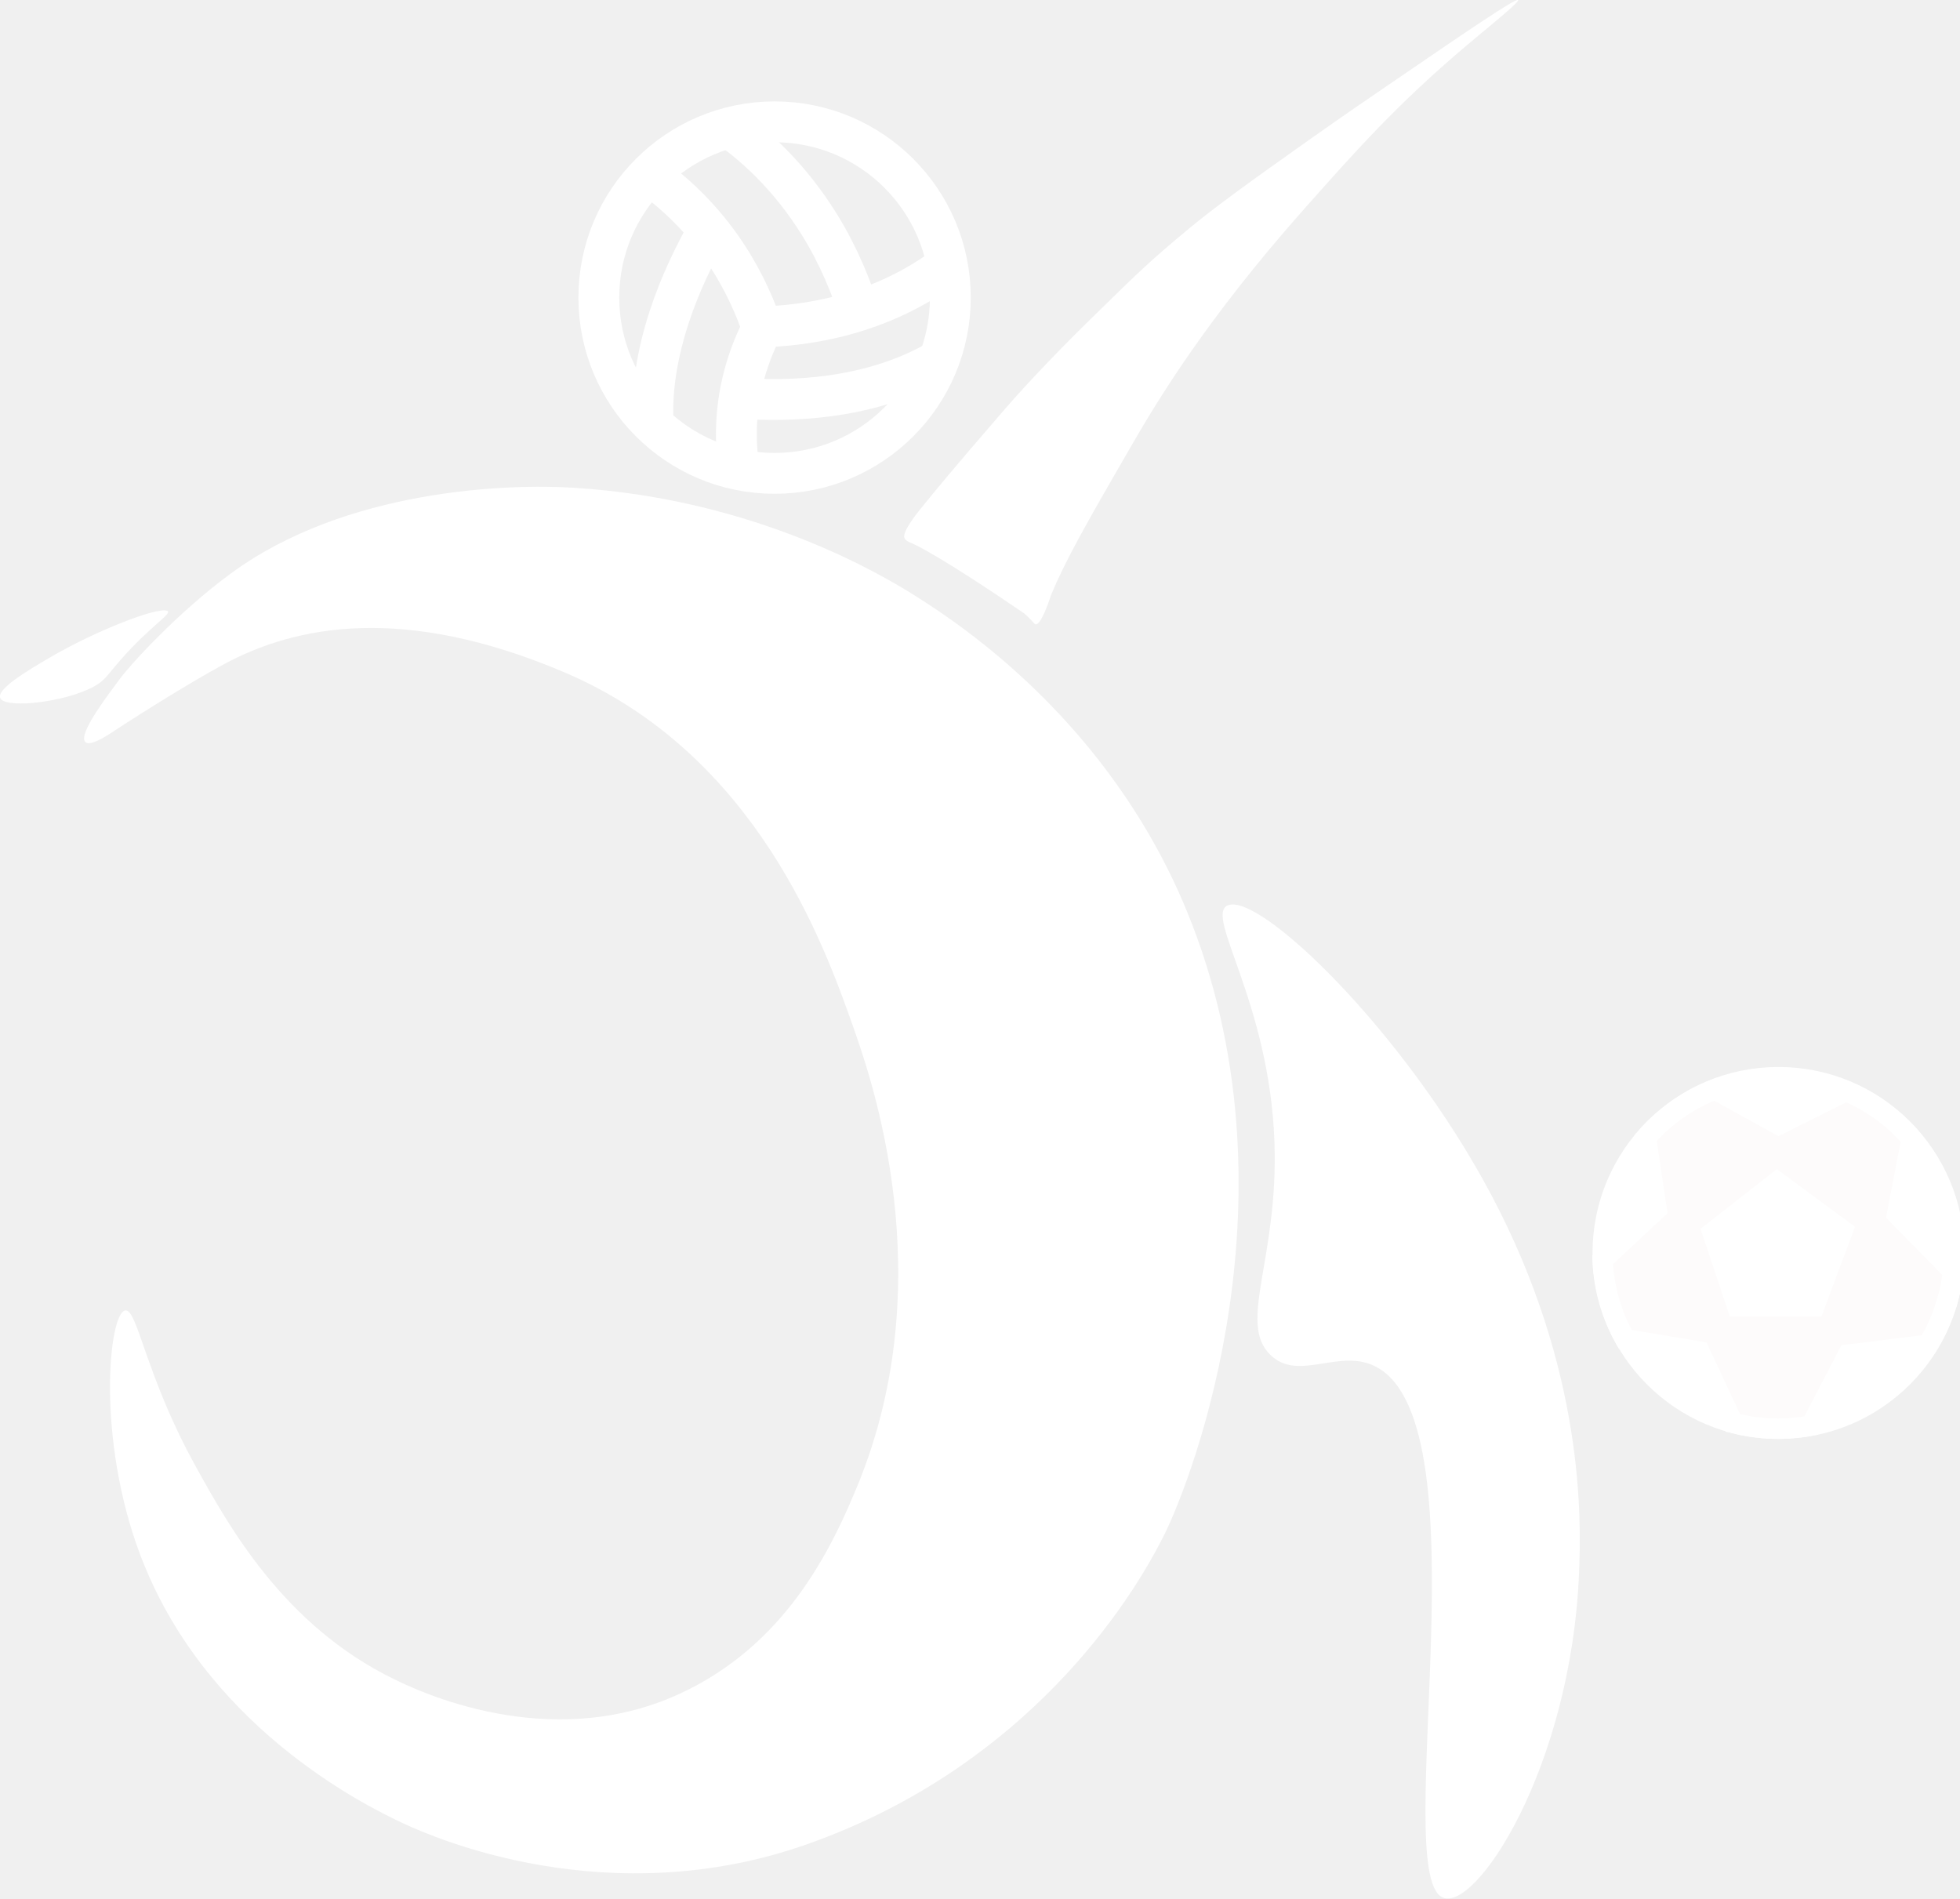
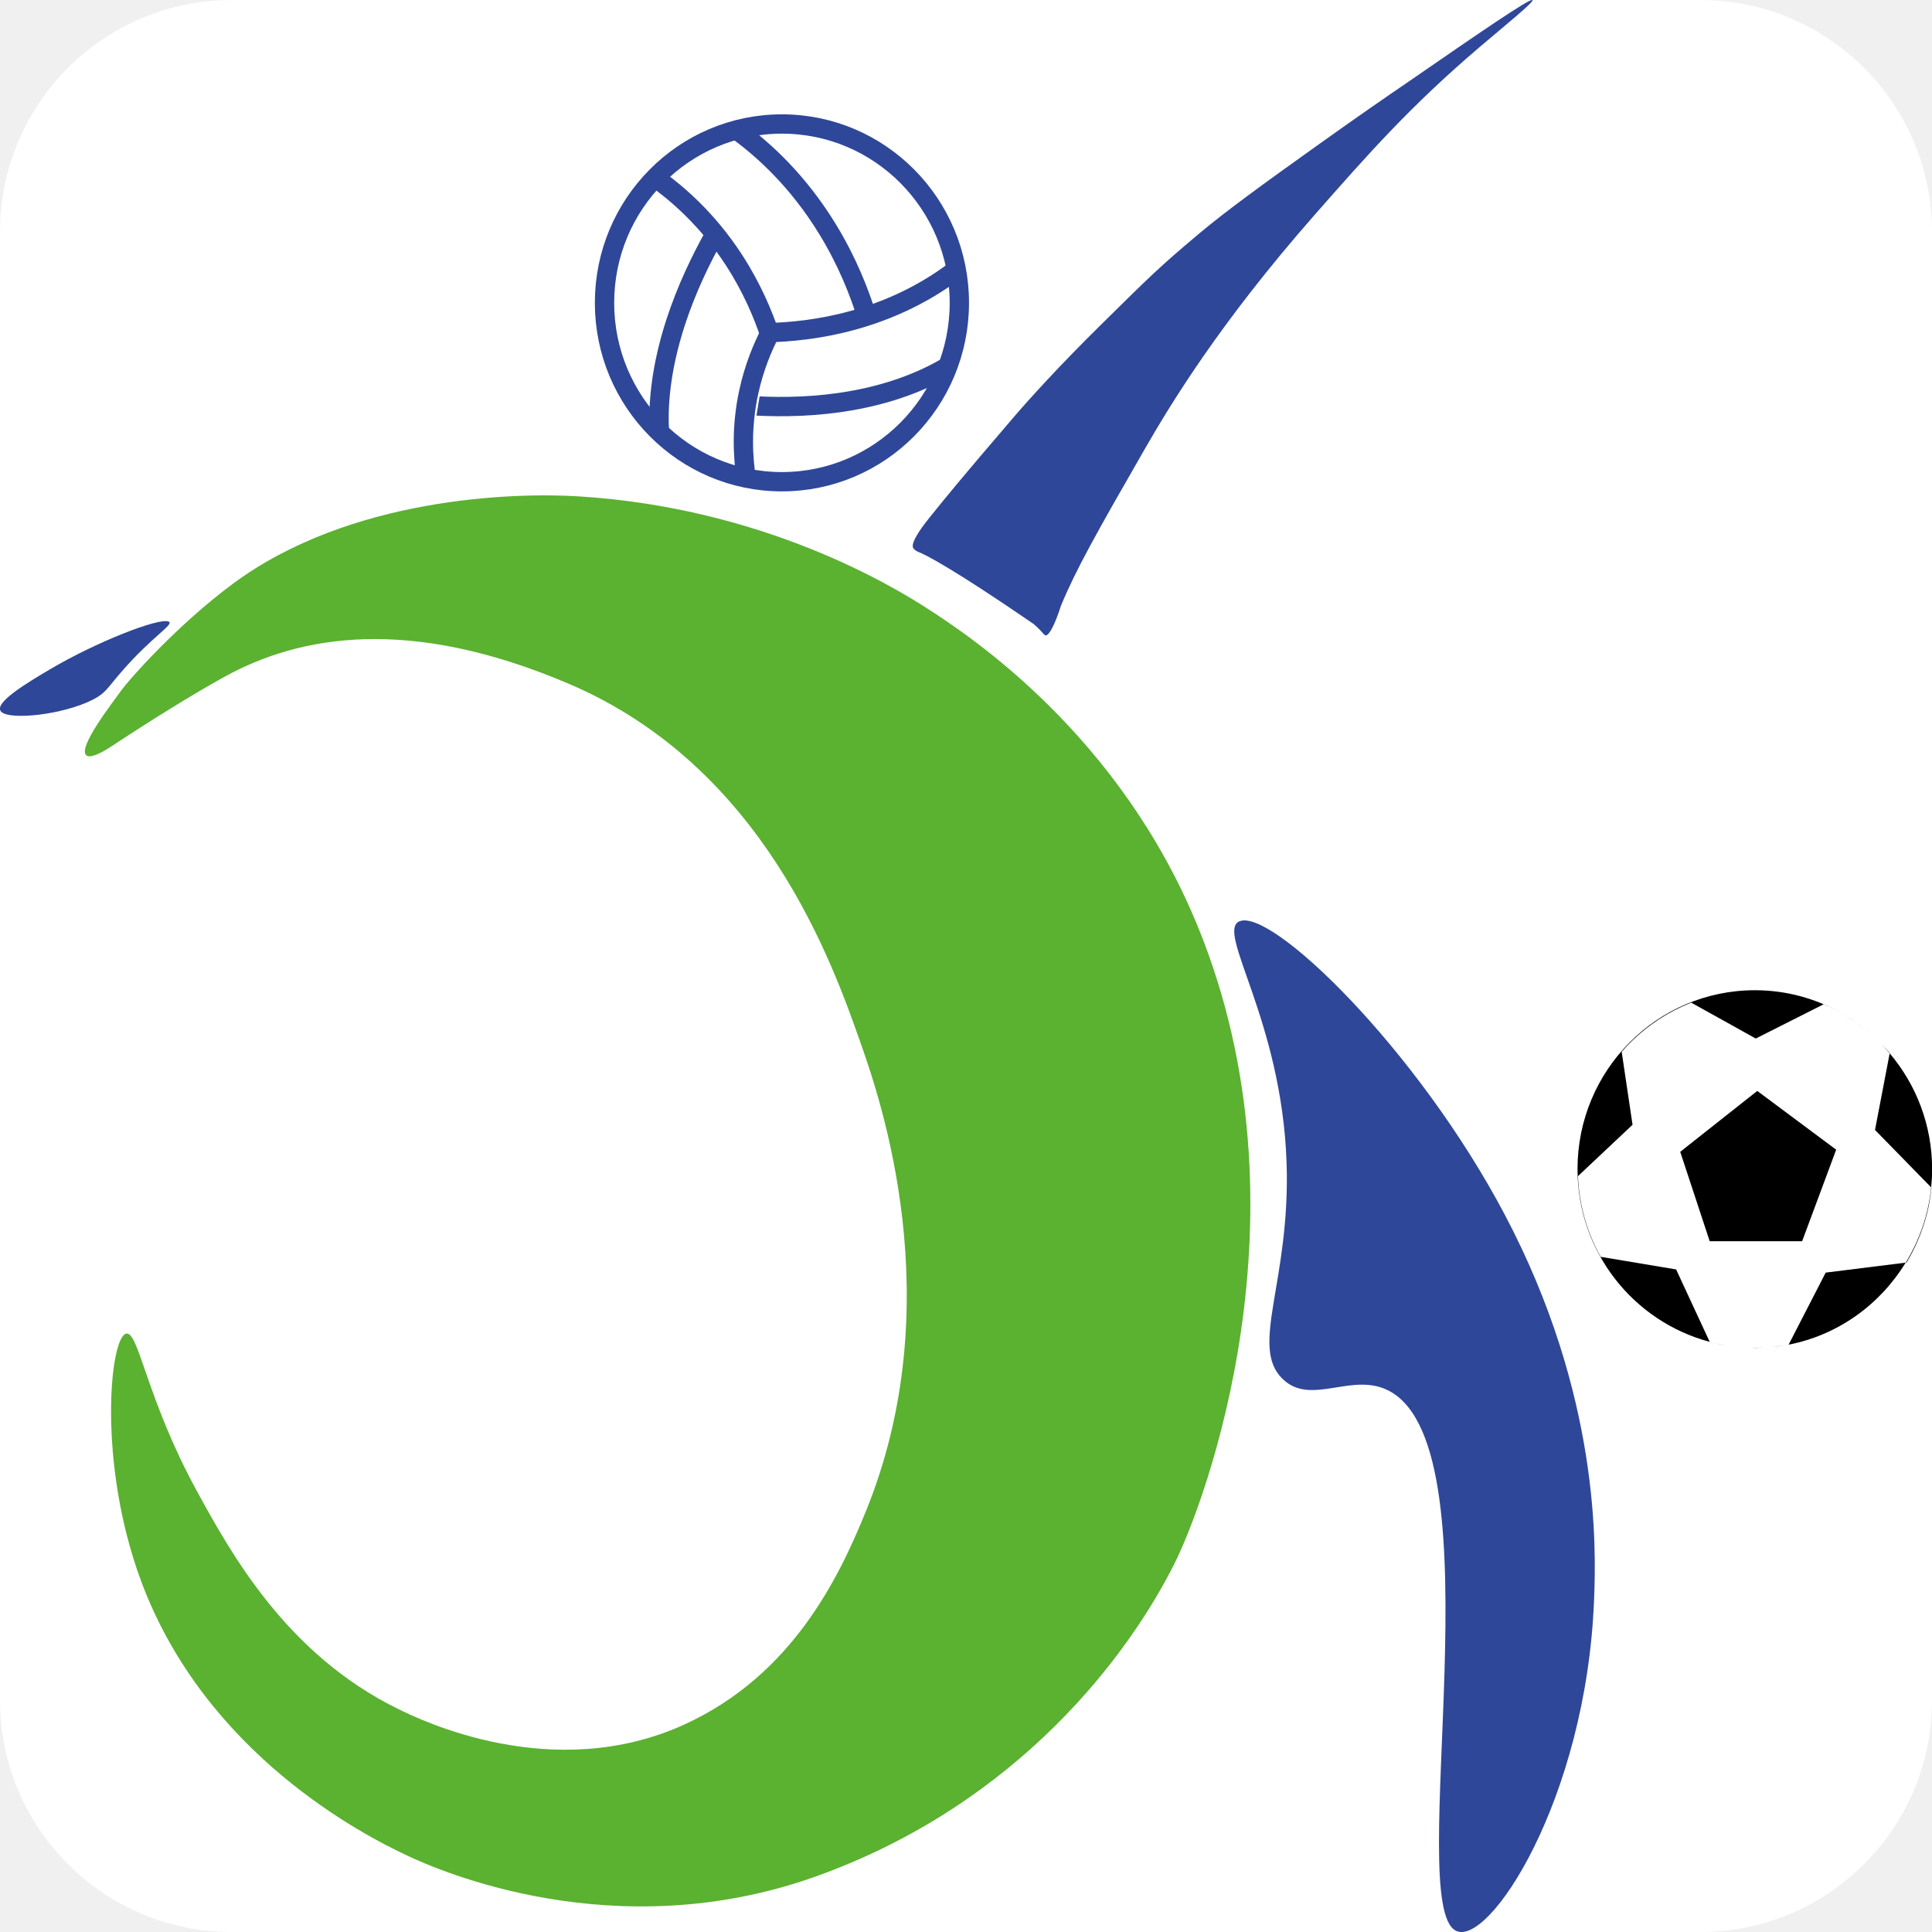
- <svg xmlns="http://www.w3.org/2000/svg" width="96" height="93" viewBox="0 0 96 93" fill="none">
-   <g clip-path="url(#clip0_362_166)">
-     <path d="M8.178 29.913C8.489 30.038 7.403 30.603 5.888 32.34C5.192 33.137 5.124 33.358 4.513 33.669C3.082 34.398 0.492 34.675 0.062 34.257C-0.362 33.85 1.357 32.837 2.432 32.209C4.666 30.897 7.697 29.721 8.178 29.913Z" fill="white" />
-     <path d="M37.939 23.183C42.693 23.183 46.547 19.329 46.547 14.575C46.547 9.821 42.693 5.967 37.939 5.967C33.184 5.967 29.331 9.821 29.331 14.575C29.331 19.329 33.184 23.183 37.939 23.183Z" stroke="white" stroke-width="2" stroke-miterlimit="10" />
-     <path d="M50.127 30.015C46.269 27.385 44.884 26.678 44.539 26.554C44.511 26.543 44.341 26.463 44.296 26.345C44.188 26.039 44.906 25.146 45.093 24.914C45.964 23.851 46.433 23.257 49.216 20.038C49.906 19.241 51.348 17.652 53.407 15.638C55.811 13.286 56.252 12.845 58.231 11.199C59.447 10.186 61.257 8.874 64.074 6.883C65.85 5.628 67.145 4.74 68.428 3.869C71.686 1.64 74.237 -0.101 74.356 0C74.446 0.085 72.964 1.273 71.805 2.251C68.4 5.13 66.364 7.432 63.791 10.333C59.153 15.57 56.761 19.507 55.505 21.673C53.175 25.694 52.197 27.425 51.473 29.155C51.473 29.155 51.088 30.411 50.783 30.569C50.681 30.62 50.647 30.496 50.336 30.196C50.251 30.117 50.178 30.055 50.127 30.009V30.015Z" fill="white" />
-     <path d="M37.367 16.158C37.028 15.14 36.485 13.85 35.608 12.51C34.308 10.525 32.82 9.28 31.791 8.551" stroke="white" stroke-width="2" stroke-miterlimit="10" />
-     <path d="M42.078 15.294C41.705 14.095 41.111 12.579 40.139 11.007C38.696 8.677 37.045 7.218 35.891 6.369" stroke="white" stroke-width="2" stroke-miterlimit="10" />
-     <path d="M37.169 16.011C38.312 15.989 39.788 15.853 41.394 15.412C43.77 14.761 45.421 13.721 46.422 12.957" stroke="white" stroke-width="2" stroke-miterlimit="10" />
-     <path d="M36.202 19.507C37.435 19.591 39.013 19.614 40.704 19.377C43.21 19.026 44.889 18.262 45.896 17.686" stroke="white" stroke-width="2" stroke-miterlimit="10" />
-     <path d="M34.636 11.363C34.025 12.455 33.318 13.88 32.786 15.498C32 17.89 31.926 19.677 31.994 20.791" stroke="white" stroke-width="2" stroke-miterlimit="10" />
-     <path d="M37.367 16.006C37 16.713 36.592 17.669 36.332 18.845C35.948 20.581 36.055 22.052 36.202 23.002" fill="white" />
-     <path d="M37.367 16.006C37 16.713 36.592 17.669 36.332 18.845C35.948 20.581 36.055 22.052 36.202 23.002" stroke="white" stroke-width="2" stroke-miterlimit="10" />
-     <path d="M4.18 36.337C3.778 35.953 5.463 33.815 5.848 33.278C6.295 32.655 8.636 30.048 11.3 28.091C16.95 23.94 24.902 23.685 28.109 23.889C37.113 24.449 43.379 28.255 44.957 29.262C47.078 30.614 54.334 35.37 58.141 44.645C63.779 58.395 58.418 72.398 56.998 75.22C54.826 79.535 49.482 86.792 39.584 90.304C29.8 93.777 21.215 89.976 19.806 89.326C17.617 88.313 9.994 84.428 6.866 76.142C4.711 70.43 5.328 64.316 6.131 64.18C6.73 64.079 7.121 67.342 9.547 71.748C11.187 74.717 13.879 79.603 19.314 82.245C20.378 82.765 26.825 85.898 33.233 82.98C38.431 80.61 40.687 75.956 41.999 72.76C46.145 62.693 42.689 52.841 41.779 50.262C40.376 46.303 37.05 36.914 27.617 32.916C19.829 29.613 14.518 30.591 10.904 32.565C9.349 33.413 7.217 34.731 5.441 35.896C4.728 36.365 4.321 36.479 4.18 36.343V36.337Z" fill="white" />
-     <path d="M60.126 44.341C58.995 44.867 62.179 49.075 62.422 55.93C62.626 61.681 60.595 64.792 62.23 66.364C63.627 67.71 65.651 65.963 67.456 66.97C72.733 69.911 68.129 91.578 70.623 92.912C72.212 93.766 76.957 86.618 77.342 77.014C77.444 74.486 77.636 67.162 73.021 58.48C68.745 50.438 61.63 43.645 60.126 44.347V44.341Z" fill="white" />
-     <path d="M87.109 69.972C91.863 69.972 95.717 66.118 95.717 61.364C95.717 56.61 91.863 52.756 87.109 52.756C82.355 52.756 78.501 56.61 78.501 61.364C78.501 66.118 82.355 69.972 87.109 69.972Z" fill="white" stroke="white" stroke-miterlimit="10" />
-     <path d="M95.44 63.502C95.548 63.089 95.61 62.67 95.655 62.258L92.918 59.475L93.63 55.77C92.776 54.769 91.679 53.961 90.412 53.435L87.121 55.081L83.993 53.355C82.698 53.859 81.538 54.668 80.617 55.72L81.142 59.232L78.496 61.703C78.546 63.083 78.937 64.412 79.599 65.589L83.241 66.194L84.87 69.678C84.898 69.683 84.926 69.695 84.954 69.706C86.227 70.028 87.499 70.046 88.71 69.814L90.514 66.347L94.433 65.86C94.869 65.148 95.208 64.356 95.429 63.502H95.44Z" fill="#FDFBFB" stroke="white" stroke-miterlimit="10" />
-     <path d="M84.728 64.486H89.207L90.859 60.086L87.03 57.258L83.292 60.182L84.728 64.486Z" fill="white" />
+ <svg xmlns="http://www.w3.org/2000/svg" width="50" height="50" viewBox="0 0 50 50" fill="none">
+   <g clip-path="url(#clip0_1602_6086)">
+     <rect width="50" height="50" rx="6" fill="white" />
+     <path d="M4.362 16.085C4.528 16.152 3.949 16.456 3.14 17.39C2.769 17.819 2.733 17.938 2.407 18.105C1.644 18.497 0.262 18.646 0.033 18.421C-0.193 18.202 0.724 17.658 1.297 17.32C2.489 16.615 4.106 15.982 4.362 16.085Z" fill="#2F4798" />
+     <path d="M20.236 12.467C22.772 12.467 24.828 10.394 24.828 7.838C24.828 5.281 22.772 3.209 20.236 3.209C17.701 3.209 15.645 5.281 15.645 7.838C15.645 10.394 17.701 12.467 20.236 12.467Z" stroke="#2F4798" stroke-width="0.5" stroke-miterlimit="10" />
+     <path d="M26.738 16.141C24.68 14.727 23.941 14.346 23.757 14.28C23.742 14.273 23.651 14.231 23.627 14.167C23.57 14.003 23.953 13.522 24.053 13.398C24.517 12.826 24.768 12.506 26.252 10.776C26.62 10.347 27.389 9.492 28.487 8.41C29.77 7.144 30.005 6.907 31.061 6.022C31.709 5.478 32.675 4.772 34.177 3.702C35.124 3.026 35.815 2.549 36.5 2.081C38.238 0.882 39.598 -0.054 39.661 0C39.71 0.046 38.919 0.685 38.301 1.211C36.485 2.759 35.399 3.997 34.026 5.557C31.552 8.373 30.276 10.49 29.607 11.655C28.364 13.817 27.842 14.748 27.456 15.679C27.456 15.679 27.25 16.354 27.088 16.439C27.033 16.466 27.015 16.399 26.849 16.238C26.804 16.196 26.765 16.162 26.738 16.138V16.141Z" fill="#2F4798" />
+     <path d="M19.932 8.689C19.751 8.142 19.461 7.448 18.994 6.728C18.3 5.66 17.506 4.991 16.957 4.599" stroke="#2F4798" stroke-width="0.5" stroke-miterlimit="10" />
+     <path d="M22.445 8.224C22.246 7.579 21.929 6.764 21.41 5.919C20.641 4.666 19.76 3.881 19.145 3.425" stroke="#2F4798" stroke-width="0.5" stroke-miterlimit="10" />
+     <path d="M19.826 8.61C20.436 8.598 21.223 8.525 22.08 8.288C23.347 7.938 24.228 7.378 24.762 6.968" stroke="#2F4798" stroke-width="0.5" stroke-miterlimit="10" />
+     <path d="M19.31 10.49C19.968 10.536 20.81 10.548 21.712 10.42C23.048 10.232 23.944 9.821 24.481 9.511" stroke="#2F4798" stroke-width="0.5" stroke-miterlimit="10" />
+     <path d="M18.475 6.11C18.149 6.697 17.772 7.464 17.488 8.334C17.069 9.62 17.03 10.581 17.066 11.18" stroke="#2F4798" stroke-width="0.5" stroke-miterlimit="10" />
+     <path d="M19.932 8.607C19.736 8.988 19.518 9.502 19.38 10.134C19.175 11.068 19.232 11.859 19.31 12.37" fill="white" />
+     <path d="M19.932 8.607C19.736 8.988 19.518 9.502 19.38 10.134C19.175 11.068 19.232 11.859 19.31 12.37" stroke="#2F4798" stroke-width="0.5" stroke-miterlimit="10" />
+     <path d="M2.229 19.541C2.015 19.334 2.914 18.184 3.119 17.895C3.358 17.561 4.607 16.159 6.028 15.107C9.041 12.874 13.283 12.737 14.993 12.847C19.796 13.148 23.139 15.195 23.98 15.736C25.112 16.463 28.982 19.021 31.012 24.009C34.02 31.402 31.16 38.932 30.403 40.45C29.245 42.771 26.394 46.673 21.114 48.562C15.895 50.429 11.316 48.385 10.565 48.035C9.397 47.491 5.331 45.401 3.662 40.946C2.513 37.874 2.842 34.586 3.27 34.513C3.59 34.459 3.798 36.214 5.092 38.583C5.967 40.179 7.403 42.807 10.302 44.227C10.869 44.507 14.309 46.192 17.727 44.623C20.499 43.349 21.703 40.846 22.403 39.127C24.614 33.714 22.771 28.416 22.285 27.029C21.537 24.9 19.763 19.851 14.731 17.701C10.577 15.925 7.744 16.451 5.816 17.512C4.987 17.968 3.849 18.677 2.902 19.304C2.522 19.556 2.305 19.617 2.229 19.544V19.541Z" fill="#5BB130" />
+     <path d="M32.071 23.844C31.468 24.127 33.166 26.39 33.296 30.076C33.405 33.169 32.322 34.842 33.194 35.687C33.939 36.411 35.019 35.471 35.981 36.013C38.796 37.594 36.34 49.246 37.67 49.963C38.518 50.423 41.049 46.578 41.254 41.414C41.309 40.055 41.411 36.116 38.95 31.448C36.669 27.123 32.874 23.47 32.071 23.847V23.844Z" fill="#2F4798" />
+     <path d="M44.691 34.824C44.573 34.806 44.458 34.784 44.34 34.754C44.455 34.781 44.573 34.803 44.691 34.824Z" fill="black" />
+     <path d="M47.78 26.299C47.87 26.354 47.958 26.411 48.045 26.469C47.961 26.408 47.87 26.354 47.78 26.299Z" fill="black" />
+     <path d="M46.19 34.815C46.072 34.836 45.952 34.854 45.834 34.863C45.955 34.851 46.072 34.833 46.19 34.815Z" fill="black" />
+     <path d="M48.253 26.628C48.302 26.668 48.35 26.707 48.398 26.747C48.35 26.707 48.305 26.668 48.253 26.628Z" fill="black" />
+     <path d="M45.411 34.885C45.493 34.885 45.571 34.876 45.65 34.873C45.55 34.879 45.454 34.882 45.354 34.882C45.372 34.882 45.393 34.882 45.411 34.882V34.885Z" fill="black" />
+     <path d="M41.426 32.528C41.073 31.895 40.865 31.183 40.838 30.438L42.25 29.109L41.969 27.221C42.461 26.655 43.08 26.22 43.77 25.949L45.439 26.877L47.194 25.992C47.354 26.059 47.508 26.135 47.656 26.217C46.992 25.843 46.232 25.627 45.417 25.627C42.883 25.627 40.826 27.698 40.826 30.256C40.826 32.403 42.28 34.204 44.247 34.727L43.378 32.853L41.435 32.528H41.426Z" fill="black" />
+     <path d="M49.979 30.73C49.994 30.575 50.003 30.417 50.003 30.259C50.003 29.115 49.59 28.069 48.905 27.26L48.525 29.243L49.979 30.73Z" fill="black" />
+     <path d="M46.289 34.8C47.572 34.55 48.657 33.76 49.318 32.677L47.249 32.935L46.289 34.8Z" fill="black" />
+     <path d="M49.318 32.677H49.339C49.572 32.291 49.753 31.865 49.87 31.406C49.928 31.184 49.961 30.959 49.985 30.737L49.979 30.73C49.907 31.439 49.674 32.099 49.321 32.677H49.318Z" fill="black" />
+     <path d="M46.289 34.8C46.256 34.806 46.223 34.809 46.19 34.815C46.223 34.809 46.256 34.809 46.289 34.8Z" fill="black" />
+     <path d="M48.905 27.248C48.842 27.175 48.772 27.105 48.703 27.035C48.772 27.108 48.839 27.181 48.902 27.257V27.248H48.905Z" fill="black" />
+     <path d="M48.042 26.47C48.114 26.521 48.184 26.573 48.253 26.628C48.184 26.573 48.114 26.518 48.042 26.47Z" fill="black" />
+     <path d="M47.65 26.22C47.695 26.244 47.734 26.271 47.78 26.299C47.737 26.271 47.695 26.244 47.65 26.22Z" fill="black" />
+     <path d="M44.241 34.73C44.256 34.733 44.271 34.739 44.286 34.745C44.304 34.751 44.322 34.751 44.34 34.757C44.307 34.748 44.271 34.739 44.238 34.73H44.241Z" fill="black" />
+     <path d="M44.247 32.123H46.639L47.52 29.754L45.478 28.233L43.484 29.809L44.247 32.123Z" fill="black" />
  </g>
  <defs>
-     <clipPath id="clip0_362_166">
-       <rect width="96" height="92.98" fill="white" />
+     <clipPath id="clip0_1602_6086">
+       <rect width="50" height="50" rx="6" fill="white" />
    </clipPath>
  </defs>
</svg>
